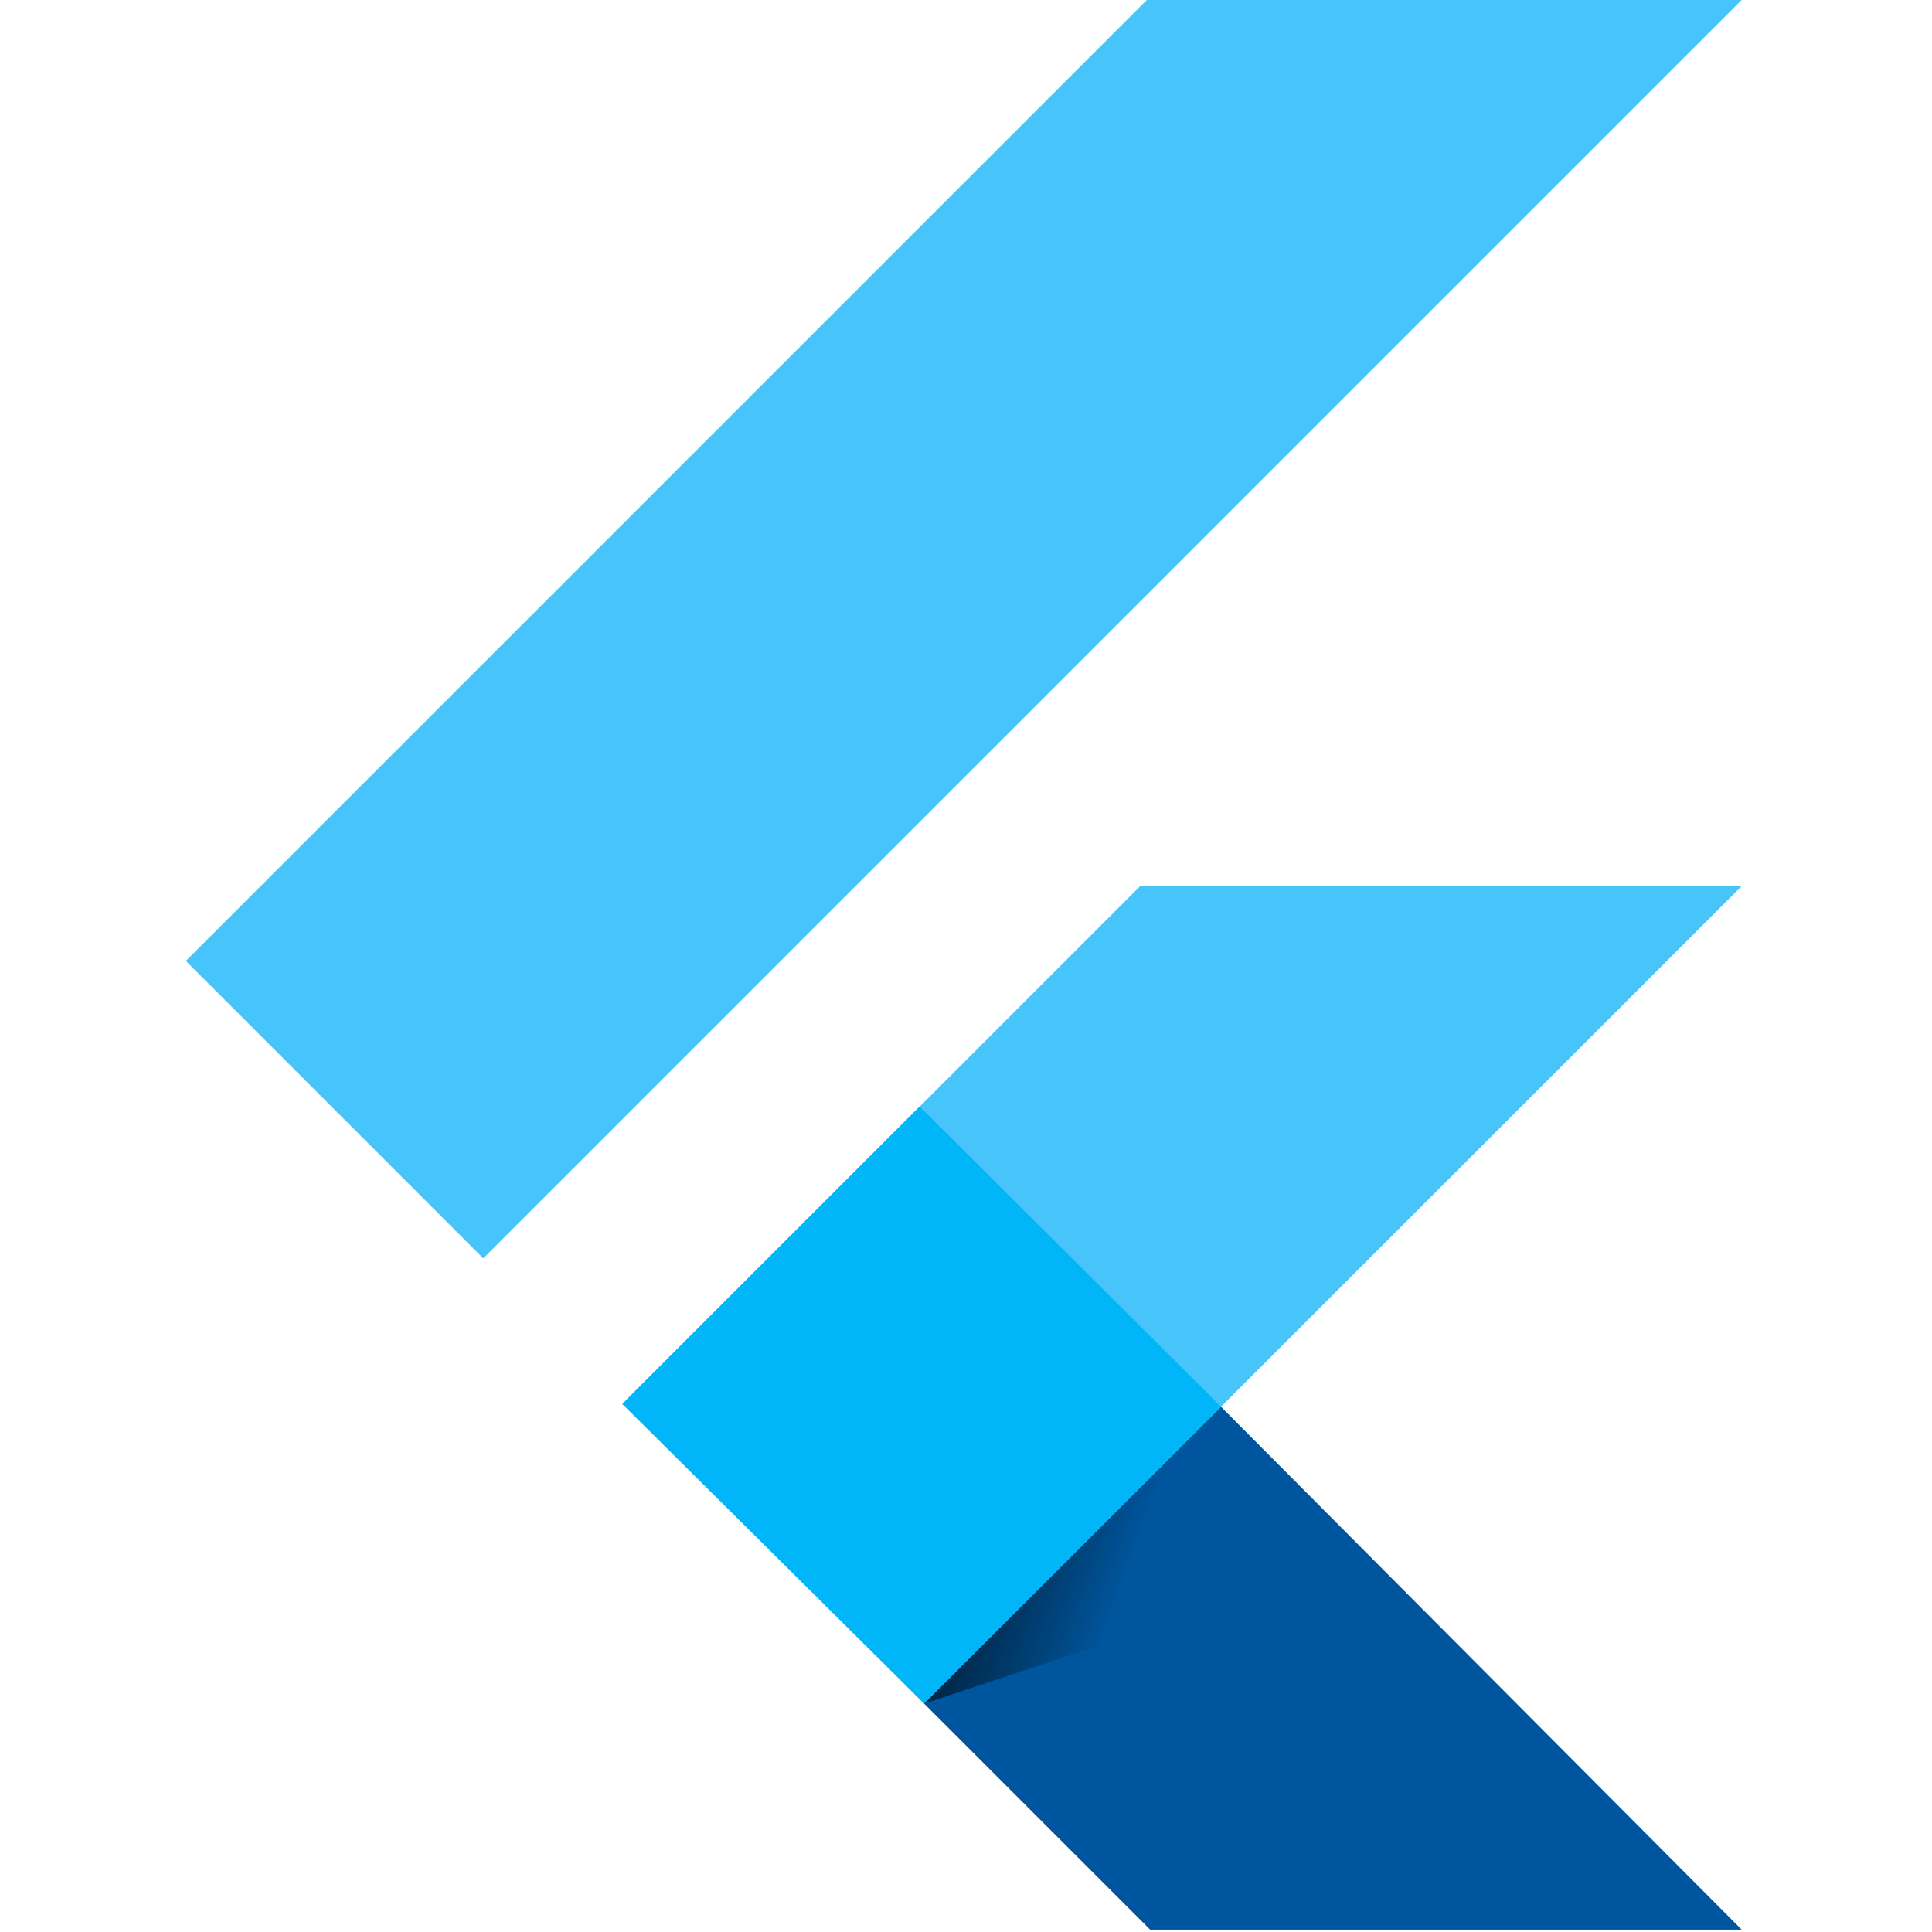
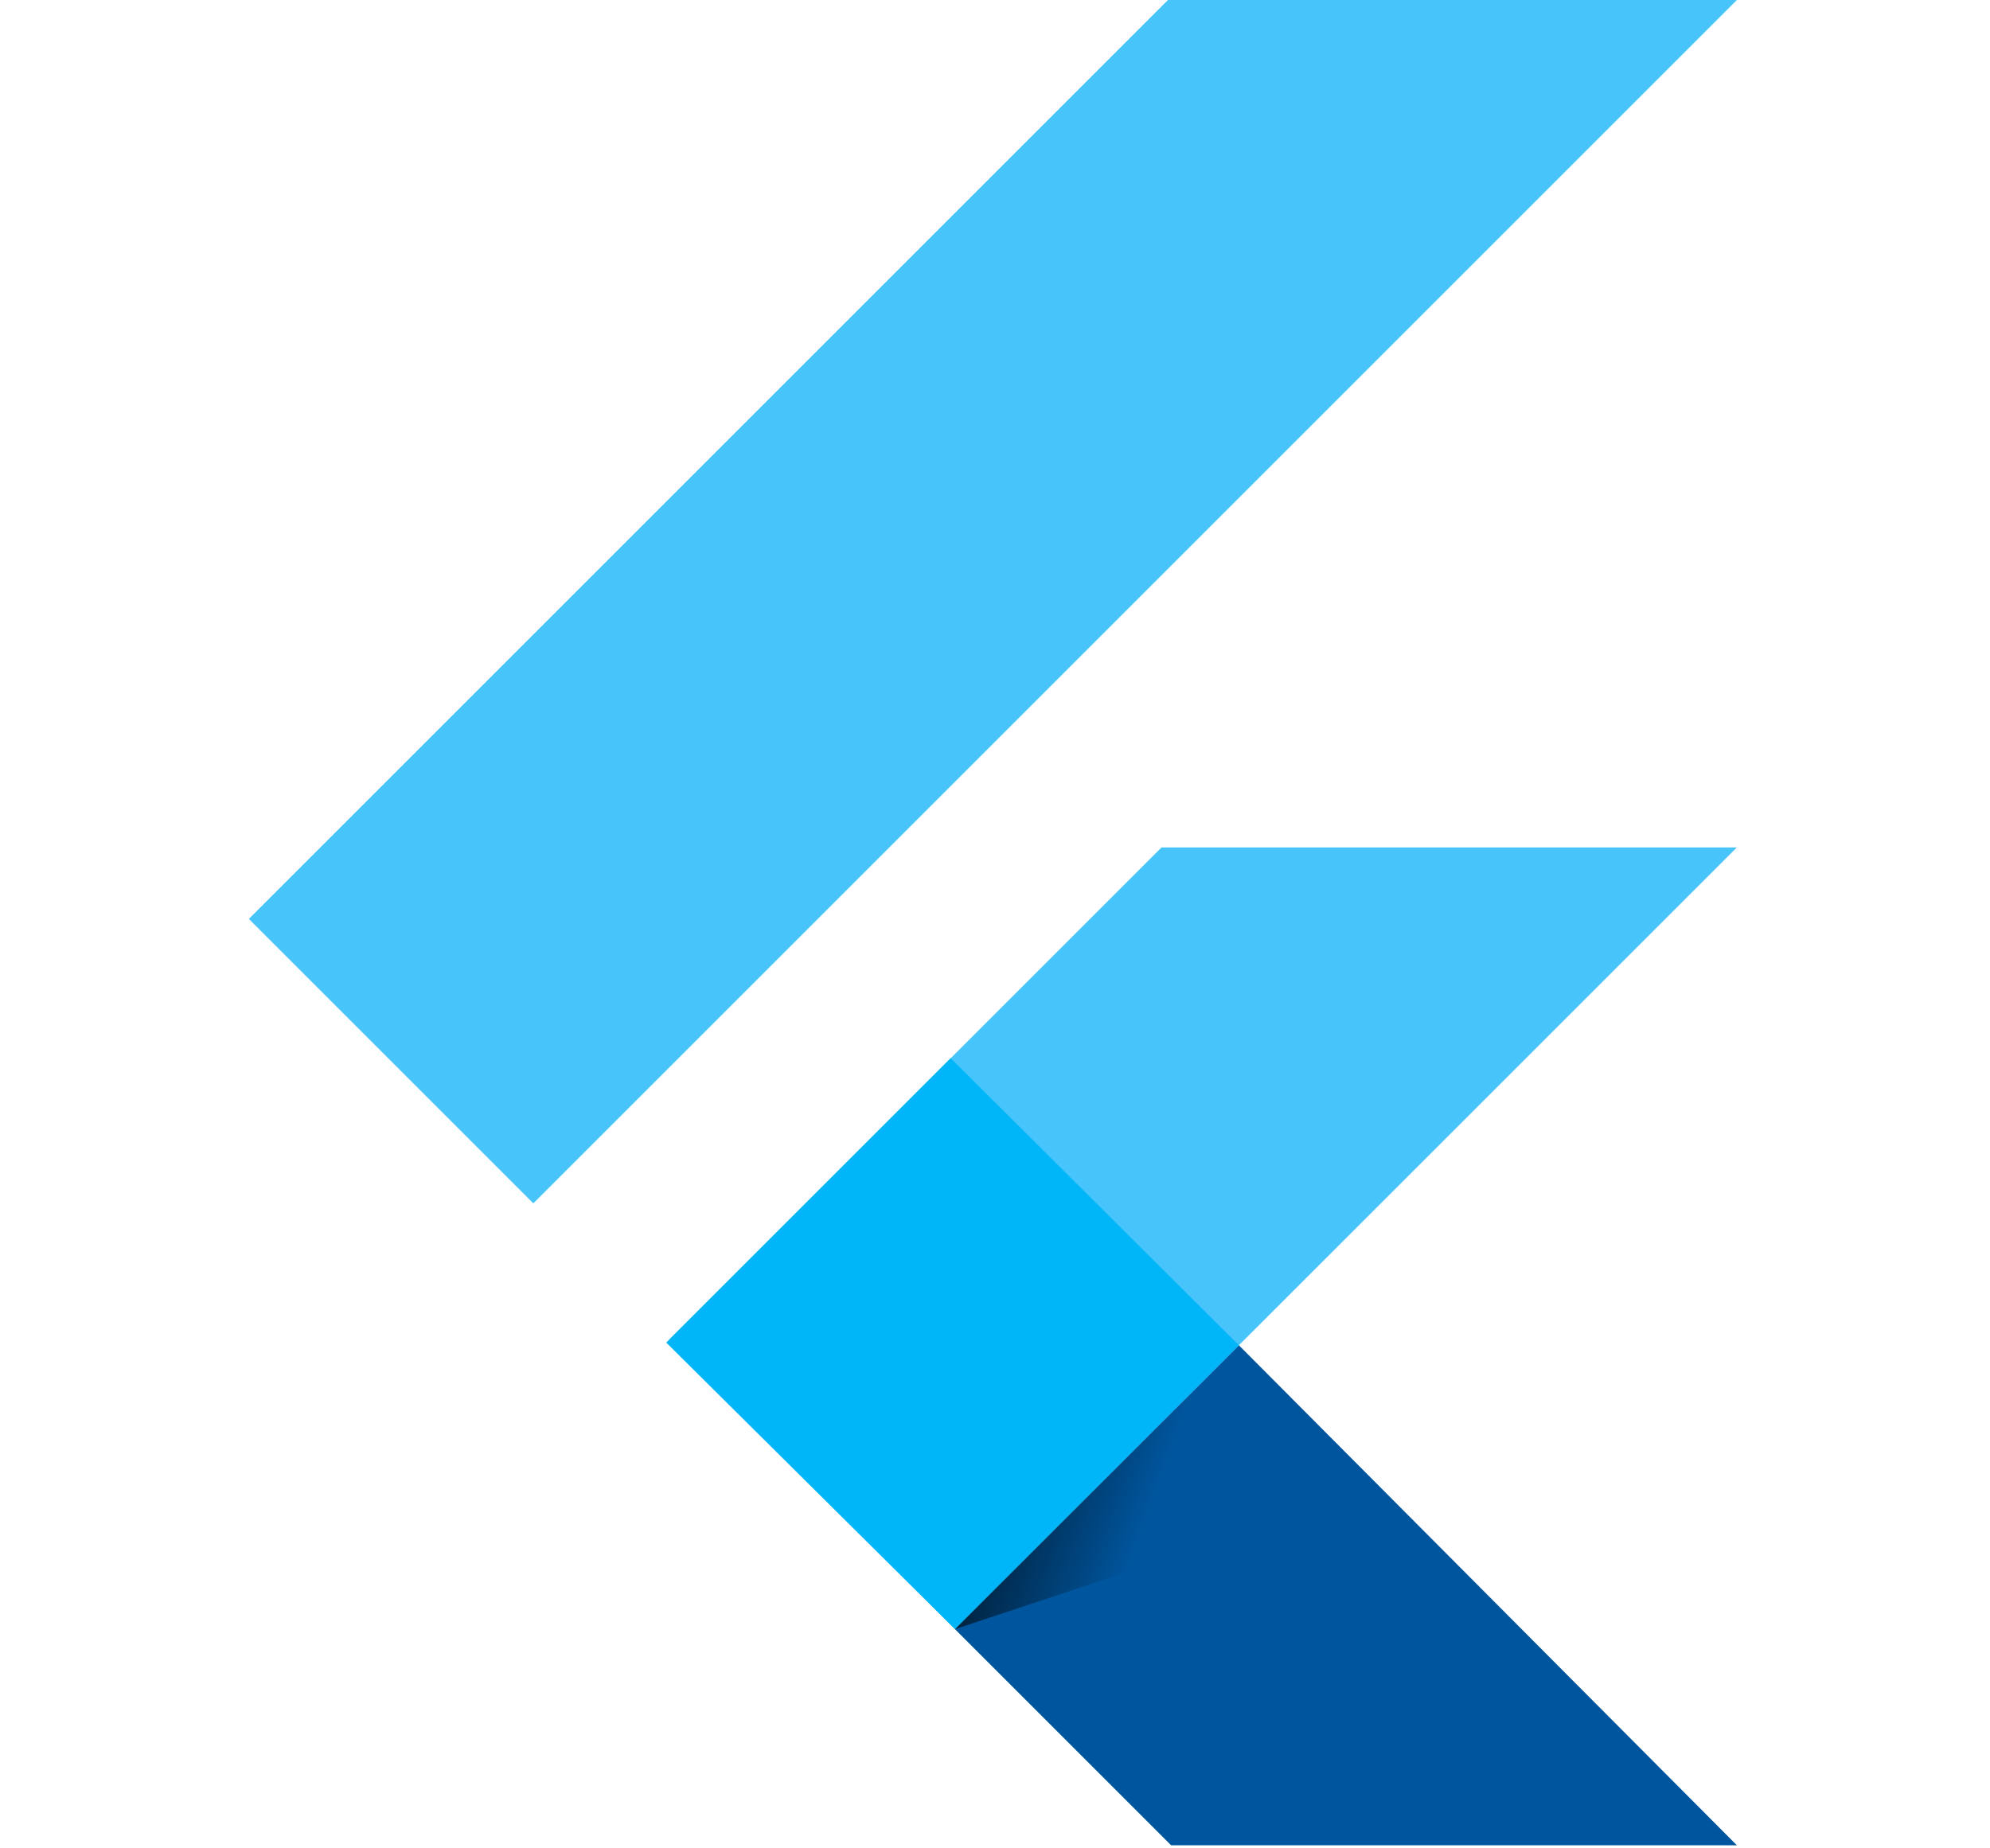
- <svg xmlns="http://www.w3.org/2000/svg" version="1.1" id="Layer_1" x="0px" y="0px" width="100" height="100" viewBox="0 0 256 317" style="enable-background:new 0 0 256 317" xml:space="preserve">
+ <svg xmlns="http://www.w3.org/2000/svg" version="1.1" id="Layer_1" x="0px" y="0px" width="70" height="65" viewBox="0 0 256 317" style="enable-background:new 0 0 256 317" xml:space="preserve">
  <style type="text/css">
	.st0{fill:#47C5FB;}
	.st1{fill:url(#SVGID_1_);fill-opacity:0.8;}
	.st2{fill:#00569E;}
	.st3{fill:#00B5F8;}
</style>
  <g>
    <polygon class="st0" points="157.67,0 0,157.67 48.8,206.47 255.27,0" />
    <polygon class="st0" points="156.57,145.4 72.15,229.82 121.13,279.53 169.84,230.82 255.27,145.4" />
    <polygon class="st2" points="121.13,279.53 158.21,316.61 255.27,316.61 169.84,230.82" />
    <polygon class="st3" points="71.6,230.36 120.4,181.56 169.84,230.82 121.13,279.53" />
    <linearGradient id="SVGID_1_" gradientUnits="userSpaceOnUse" x1="-173.688" y1="548.798" x2="-172.968" y2="548.539" gradientTransform="matrix(44.5891 0 0 -44.5901 7866.525 24720.502)">
      <stop offset="0" style="stop-color:#000000" />
      <stop offset="1" style="stop-color:#000000;stop-opacity:0" />
    </linearGradient>
    <polygon class="st1" points="121.13,279.53 161.69,266.07 165.72,234.94" />
  </g>
</svg>
